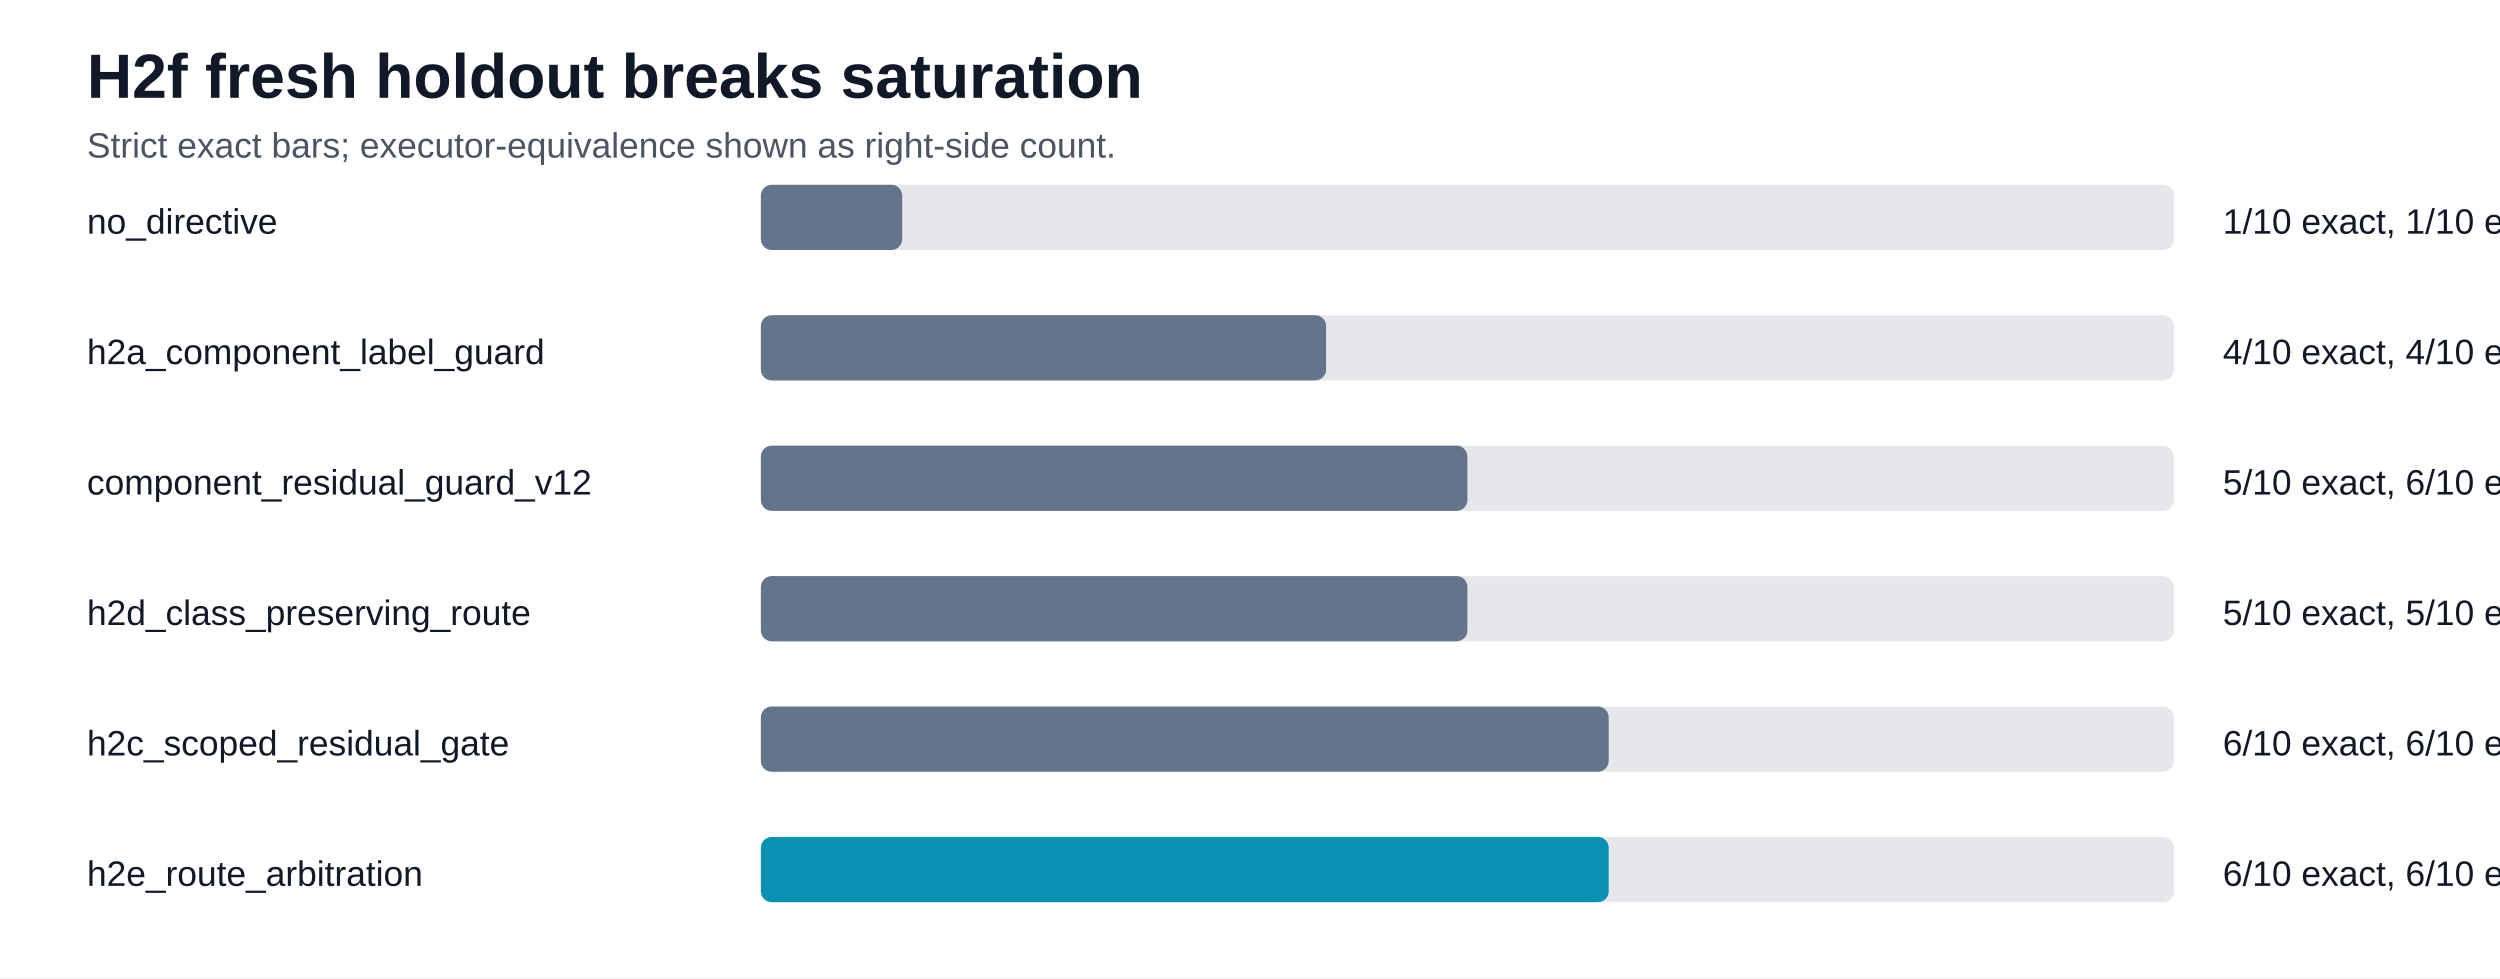
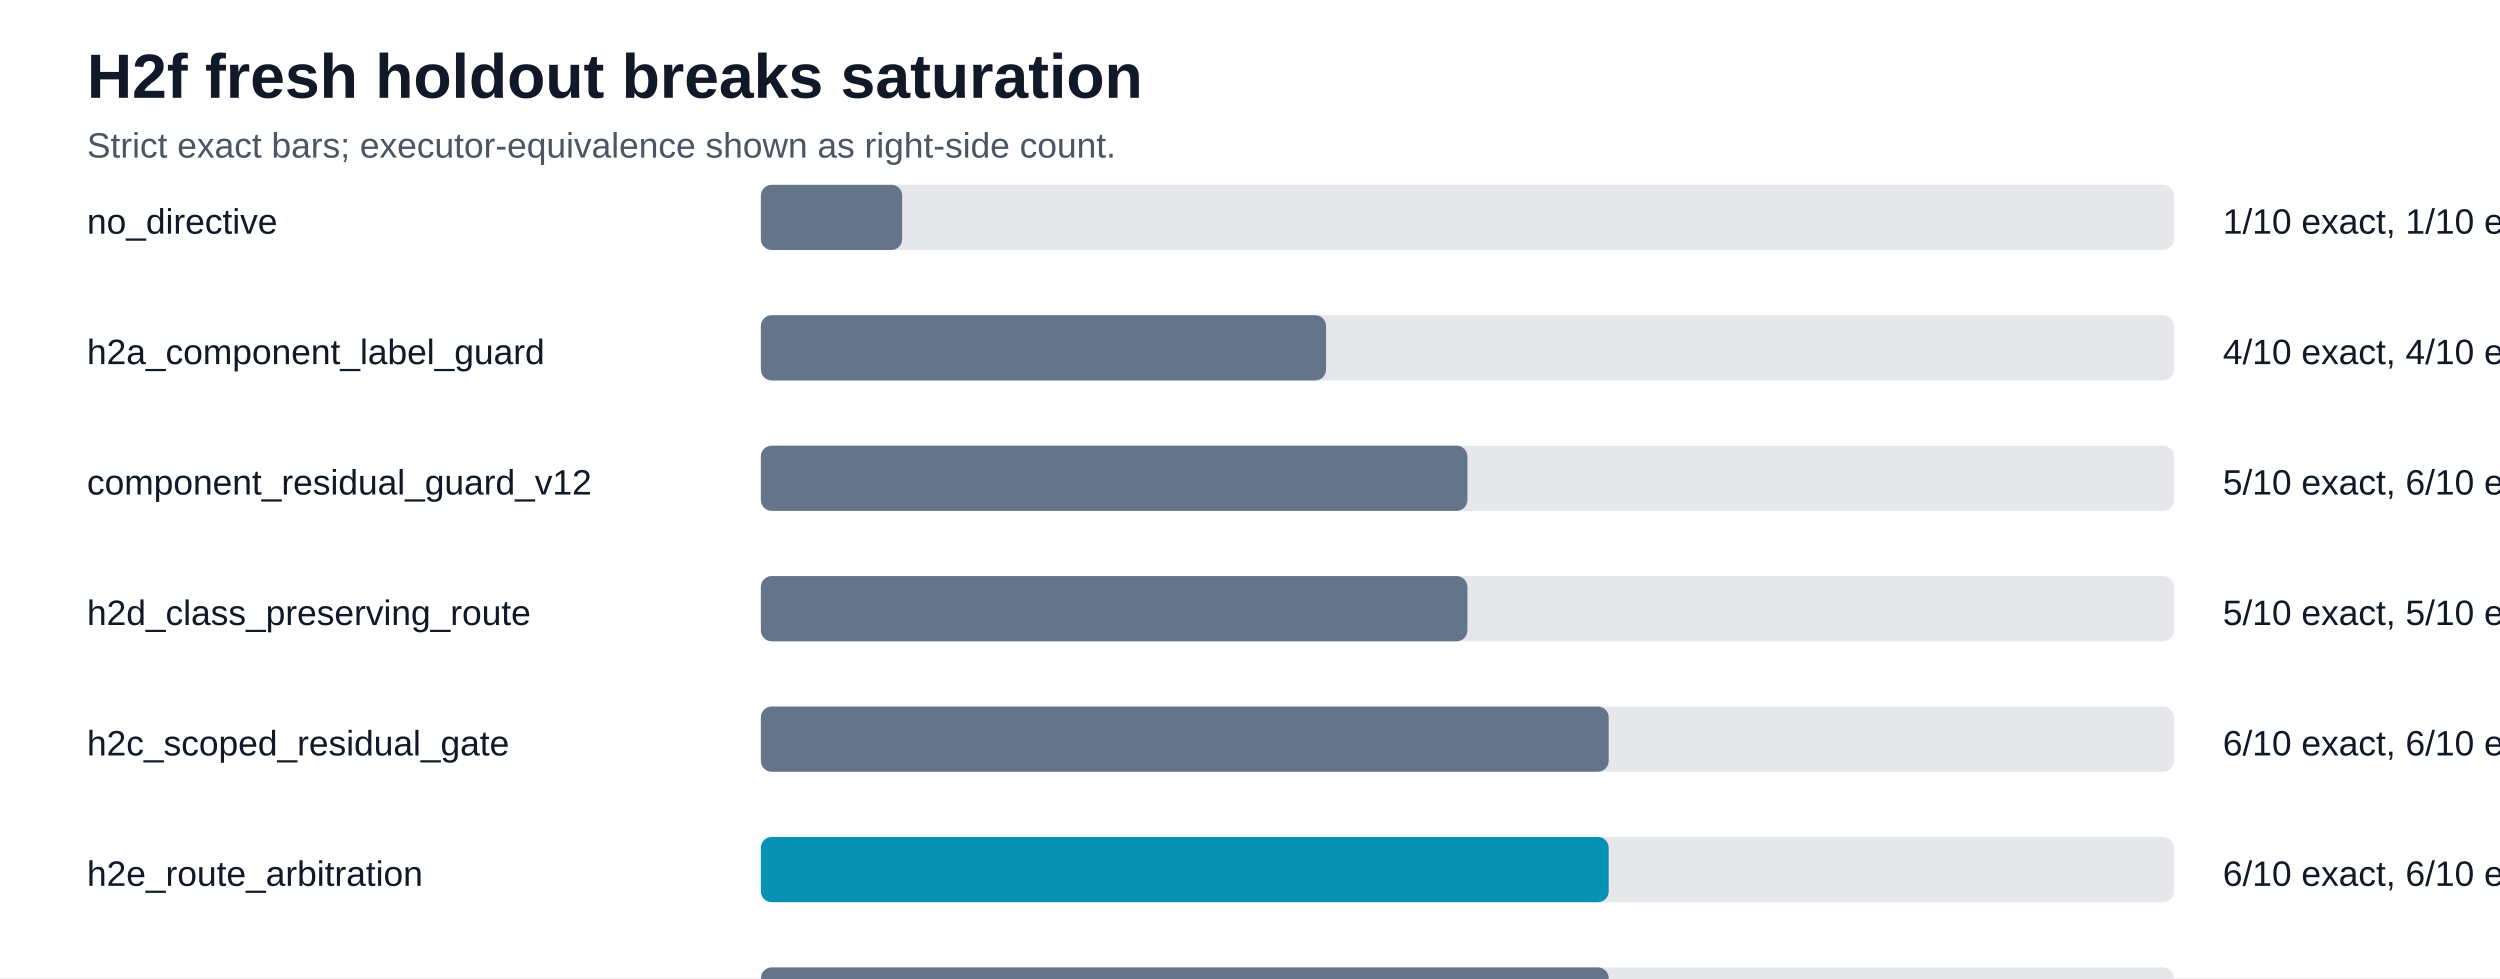
<svg xmlns="http://www.w3.org/2000/svg" width="920" height="360" viewBox="0 0 920 360" role="img" aria-labelledby="title desc">
  <rect width="920" height="360" fill="#ffffff" />
  <text x="32" y="36" font-family="Arial, sans-serif" font-size="23" font-weight="700" fill="#111827">H2f fresh holdout breaks saturation</text>
  <text x="32" y="58" font-family="Arial, sans-serif" font-size="13" fill="#4b5563">Strict exact bars; executor-equivalence shown as right-side count.</text>
  <text x="32" y="86" font-family="Arial, sans-serif" font-size="13" fill="#111827">no_directive</text>
  <rect x="280" y="68" width="520" height="24" rx="4" fill="#e5e7eb" />
  <rect x="280" y="68" width="52" height="24" rx="4" fill="#64748b" />
  <text x="818" y="86" font-family="Arial, sans-serif" font-size="13" fill="#111827">1/10 exact, 1/10 exec</text>
  <text x="32" y="134" font-family="Arial, sans-serif" font-size="13" fill="#111827">h2a_component_label_guard</text>
  <rect x="280" y="116" width="520" height="24" rx="4" fill="#e5e7eb" />
  <rect x="280" y="116" width="208" height="24" rx="4" fill="#64748b" />
  <text x="818" y="134" font-family="Arial, sans-serif" font-size="13" fill="#111827">4/10 exact, 4/10 exec</text>
  <text x="32" y="182" font-family="Arial, sans-serif" font-size="13" fill="#111827">component_residual_guard_v12</text>
  <rect x="280" y="164" width="520" height="24" rx="4" fill="#e5e7eb" />
  <rect x="280" y="164" width="260" height="24" rx="4" fill="#64748b" />
  <text x="818" y="182" font-family="Arial, sans-serif" font-size="13" fill="#111827">5/10 exact, 6/10 exec</text>
  <text x="32" y="230" font-family="Arial, sans-serif" font-size="13" fill="#111827">h2d_class_preserving_route</text>
  <rect x="280" y="212" width="520" height="24" rx="4" fill="#e5e7eb" />
  <rect x="280" y="212" width="260" height="24" rx="4" fill="#64748b" />
  <text x="818" y="230" font-family="Arial, sans-serif" font-size="13" fill="#111827">5/10 exact, 5/10 exec</text>
  <text x="32" y="278" font-family="Arial, sans-serif" font-size="13" fill="#111827">h2c_scoped_residual_gate</text>
  <rect x="280" y="260" width="520" height="24" rx="4" fill="#e5e7eb" />
  <rect x="280" y="260" width="312" height="24" rx="4" fill="#64748b" />
  <text x="818" y="278" font-family="Arial, sans-serif" font-size="13" fill="#111827">6/10 exact, 6/10 exec</text>
  <text x="32" y="326" font-family="Arial, sans-serif" font-size="13" fill="#111827">h2e_route_arbitration</text>
  <rect x="280" y="308" width="520" height="24" rx="4" fill="#e5e7eb" />
  <rect x="280" y="308" width="312" height="24" rx="4" fill="#0891b2" />
  <text x="818" y="326" font-family="Arial, sans-serif" font-size="13" fill="#111827">6/10 exact, 6/10 exec</text>
+   <text x="32" y="374" font-family="Arial, sans-serif" font-size="13" fill="#111827">h2g_component_identity_query_contract</text>
+   <rect x="280" y="356" width="520" height="24" rx="4" fill="#e5e7eb" />
+   <rect x="280" y="356" width="312" height="24" rx="4" fill="#64748b" />
+   <text x="818" y="374" font-family="Arial, sans-serif" font-size="13" fill="#111827">6/10 exact, 7/10 exec</text>
</svg>
